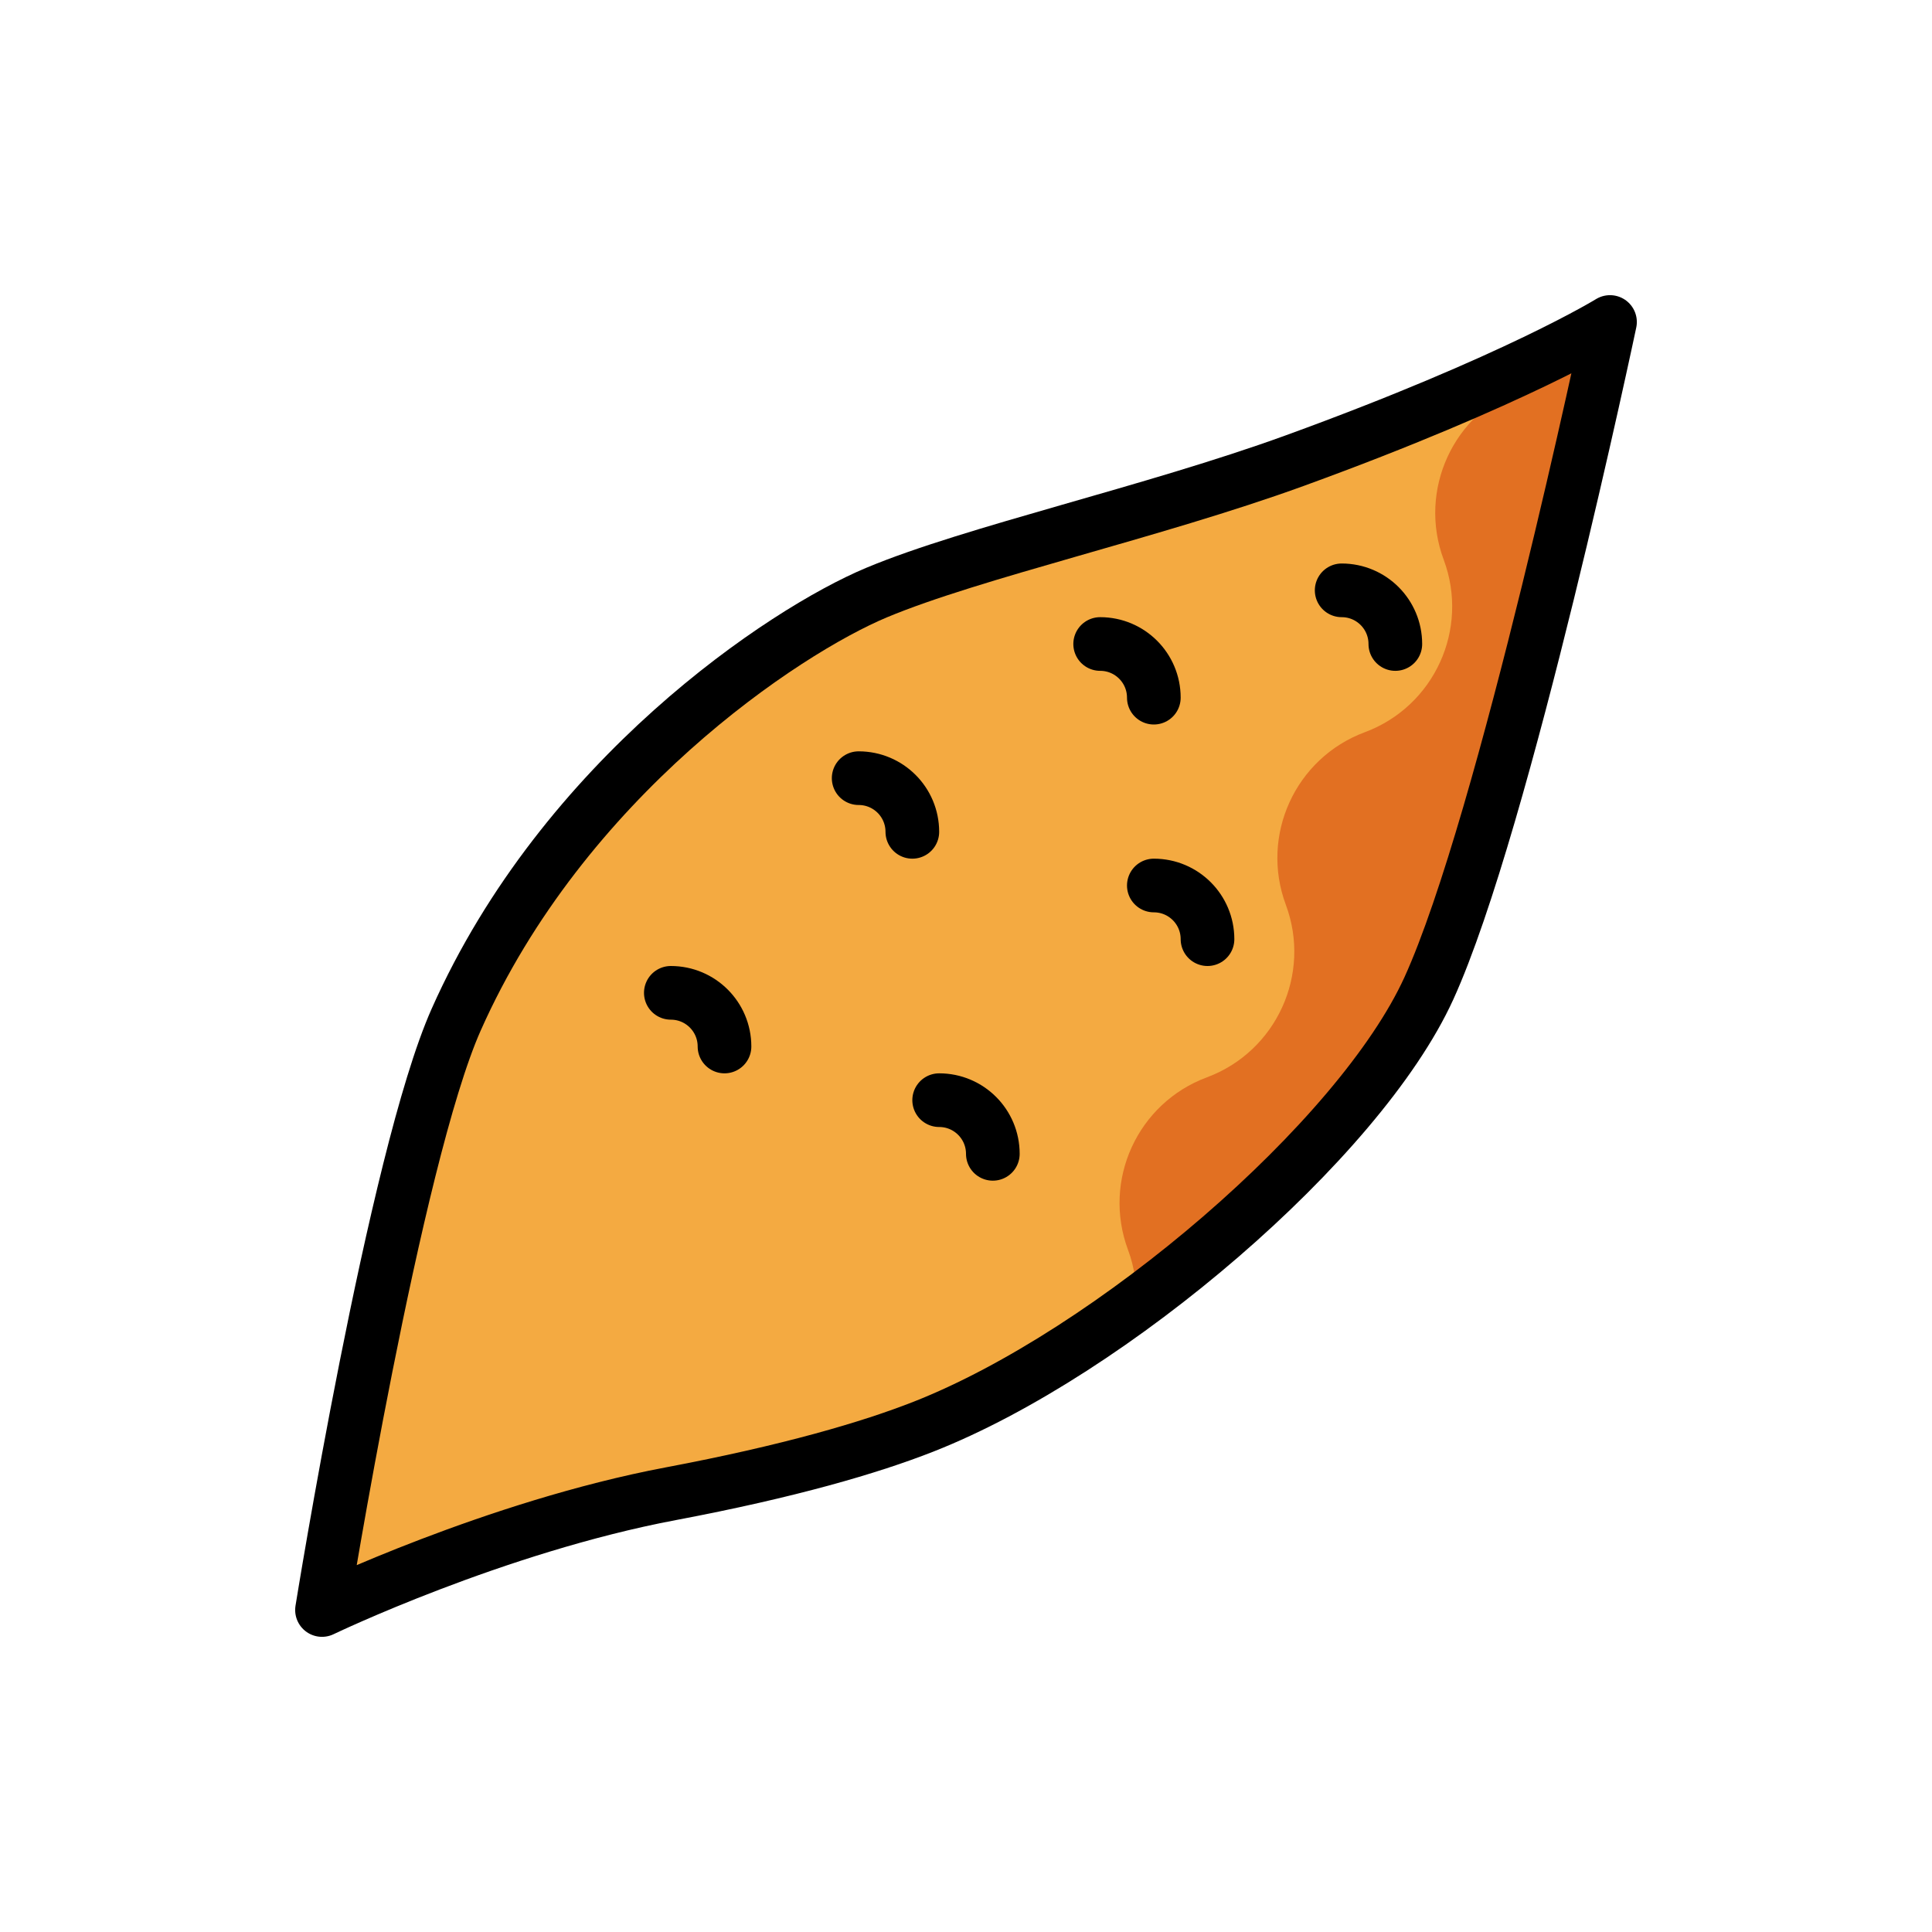
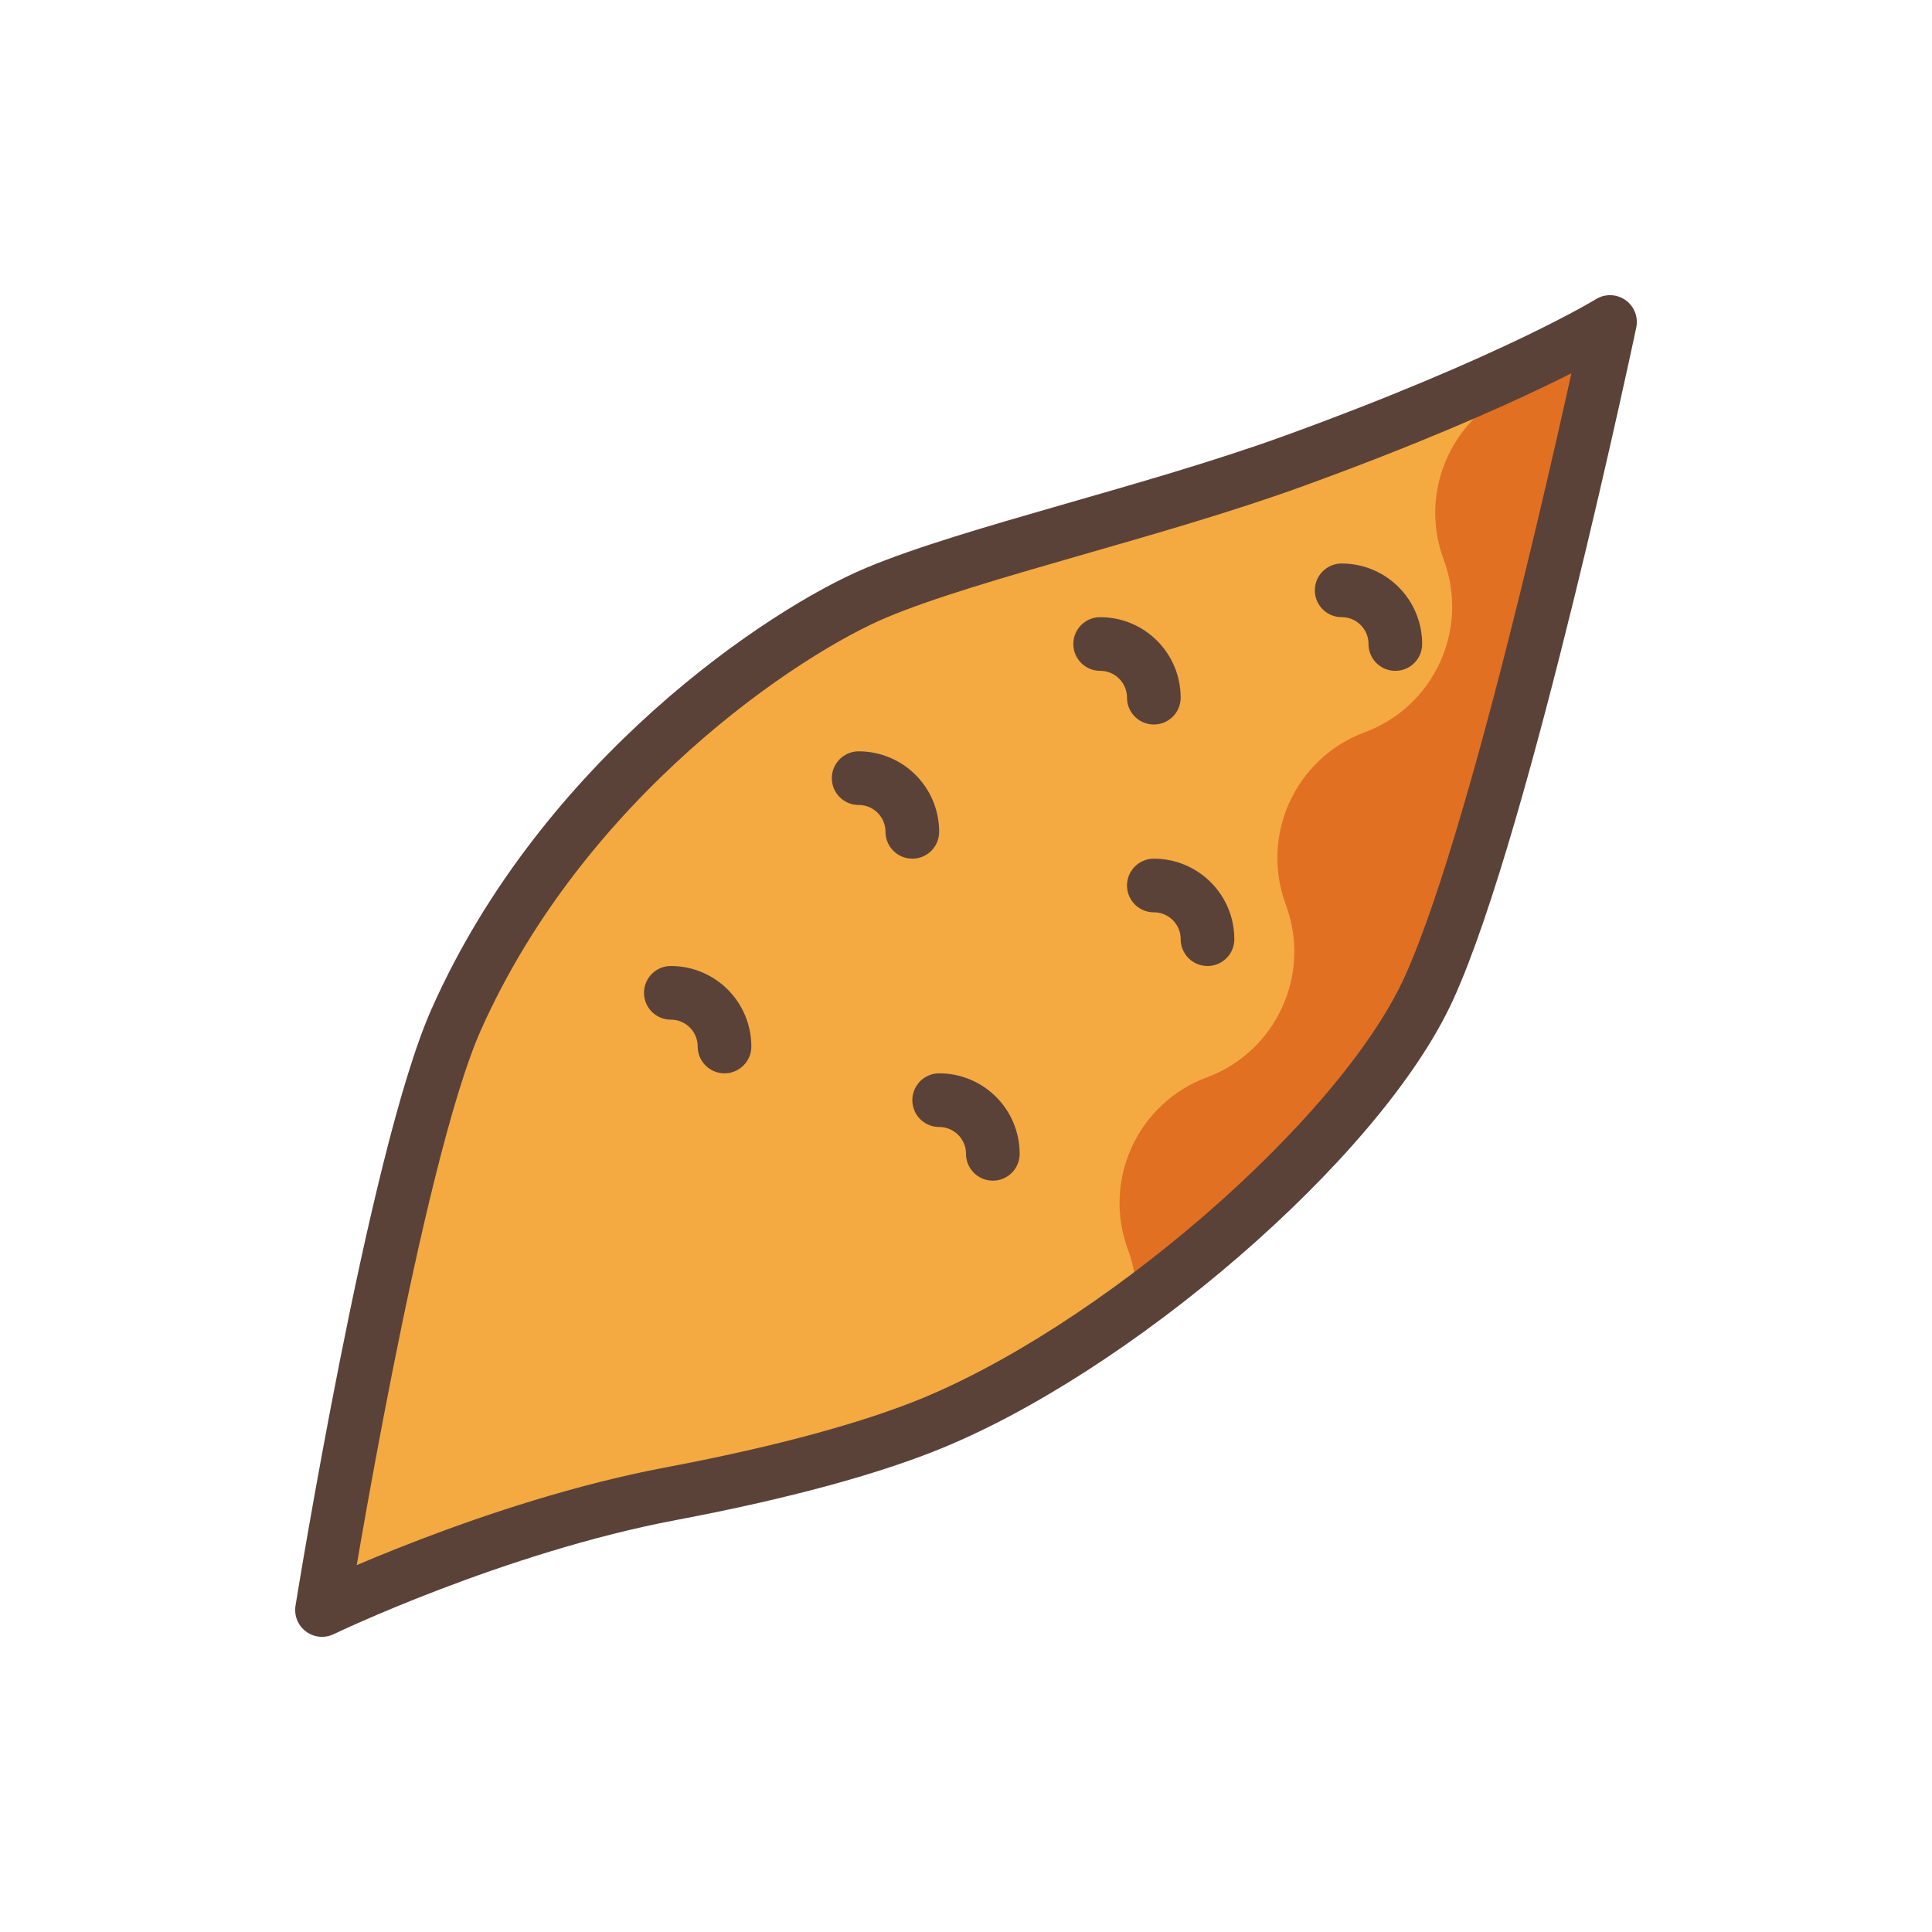
<svg xmlns="http://www.w3.org/2000/svg" id="emoji" viewBox="0 0 72 72">
  <g id="color">
    <path fill="#f4aa41" stroke="none" d="M32.667,22.084C29.211,23.53,21,29,17,38c-2.291,5.154-5,22-5,22s6.439-3.095,13-4.333 c4.417-0.834,7.428-1.718,9.417-2.5c7-2.751,16.25-10.667,18.833-16.334C56.066,30.654,60,12,60,12s-3.5,2.167-11.75,5.167 C42.968,19.087,36.25,20.584,32.667,22.084z" />
    <path fill="#e27022" stroke="none" d="M59.175,12.466c-0.564,0.867-1.387,1.575-2.431,1.964c-2.59,0.963-3.906,3.843-2.941,6.43 c0.964,2.586-0.353,5.466-2.942,6.428c-2.589,0.964-3.905,3.842-2.942,6.43 c0.965,2.588-0.353,5.467-2.939,6.43c-2.59,0.962-3.907,3.841-2.942,6.43c0.248,0.667,0.34,1.353,0.302,2.022 c4.814-3.535,9.248-8.113,10.912-11.765C56.066,30.654,60,12,60,12S59.727,12.168,59.175,12.466z" />
  </g>
  <g id="hair" />
  <g id="skin" />
  <g id="skin-shadow" />
  <g id="line">
-     <path fill="none" stroke="#000000" stroke-linecap="round" stroke-linejoin="round" stroke-miterlimit="10" stroke-width="2" d="M32.667,22.084C29.211,23.53,21,29,17,38c-2.291,5.154-5,22-5,22s6.439-3.095,13-4.333c4.417-0.834,7.428-1.718,9.417-2.5 c7-2.751,16.25-10.667,18.833-16.334C56.066,30.654,60,12,60,12s-3.5,2.167-11.75,5.167 C42.968,19.087,36.25,20.584,32.667,22.084z" />
-     <path fill="none" stroke="#000000" stroke-linecap="round" stroke-linejoin="round" stroke-miterlimit="10" stroke-width="2" d="M50,22c1.105,0,2,0.895,2,2" />
-     <path fill="none" stroke="#000000" stroke-linecap="round" stroke-linejoin="round" stroke-miterlimit="10" stroke-width="2" d="M41,24c1.105,0,2,0.895,2,2" />
-     <path fill="none" stroke="#000000" stroke-linecap="round" stroke-linejoin="round" stroke-miterlimit="10" stroke-width="2" d="M43,33c1.105,0,2,0.895,2,2" />
-     <path fill="none" stroke="#000000" stroke-linecap="round" stroke-linejoin="round" stroke-miterlimit="10" stroke-width="2" d="M32,29c1.105,0,2,0.895,2,2" />
-     <path fill="none" stroke="#000000" stroke-linecap="round" stroke-linejoin="round" stroke-miterlimit="10" stroke-width="2" d="M35,41c1.105,0,2,0.895,2,2" />
-     <path fill="none" stroke="#000000" stroke-linecap="round" stroke-linejoin="round" stroke-miterlimit="10" stroke-width="2" d="M25,37c1.105,0,2,0.895,2,2" />
+     <path fill="none" stroke="#5B4239" stroke-linecap="round" stroke-linejoin="round" stroke-miterlimit="10" stroke-width="2" d="M32.667,22.084C29.211,23.53,21,29,17,38c-2.291,5.154-5,22-5,22s6.439-3.095,13-4.333c4.417-0.834,7.428-1.718,9.417-2.5 c7-2.751,16.25-10.667,18.833-16.334C56.066,30.654,60,12,60,12s-3.5,2.167-11.75,5.167 C42.968,19.087,36.25,20.584,32.667,22.084z" />
+     <path fill="none" stroke="#5B4239" stroke-linecap="round" stroke-linejoin="round" stroke-miterlimit="10" stroke-width="2" d="M50,22c1.105,0,2,0.895,2,2" />
+     <path fill="none" stroke="#5B4239" stroke-linecap="round" stroke-linejoin="round" stroke-miterlimit="10" stroke-width="2" d="M41,24c1.105,0,2,0.895,2,2" />
+     <path fill="none" stroke="#5B4239" stroke-linecap="round" stroke-linejoin="round" stroke-miterlimit="10" stroke-width="2" d="M43,33c1.105,0,2,0.895,2,2" />
+     <path fill="none" stroke="#5B4239" stroke-linecap="round" stroke-linejoin="round" stroke-miterlimit="10" stroke-width="2" d="M32,29c1.105,0,2,0.895,2,2" />
+     <path fill="none" stroke="#5B4239" stroke-linecap="round" stroke-linejoin="round" stroke-miterlimit="10" stroke-width="2" d="M35,41c1.105,0,2,0.895,2,2" />
+     <path fill="none" stroke="#5B4239" stroke-linecap="round" stroke-linejoin="round" stroke-miterlimit="10" stroke-width="2" d="M25,37c1.105,0,2,0.895,2,2" />
  </g>
</svg>
